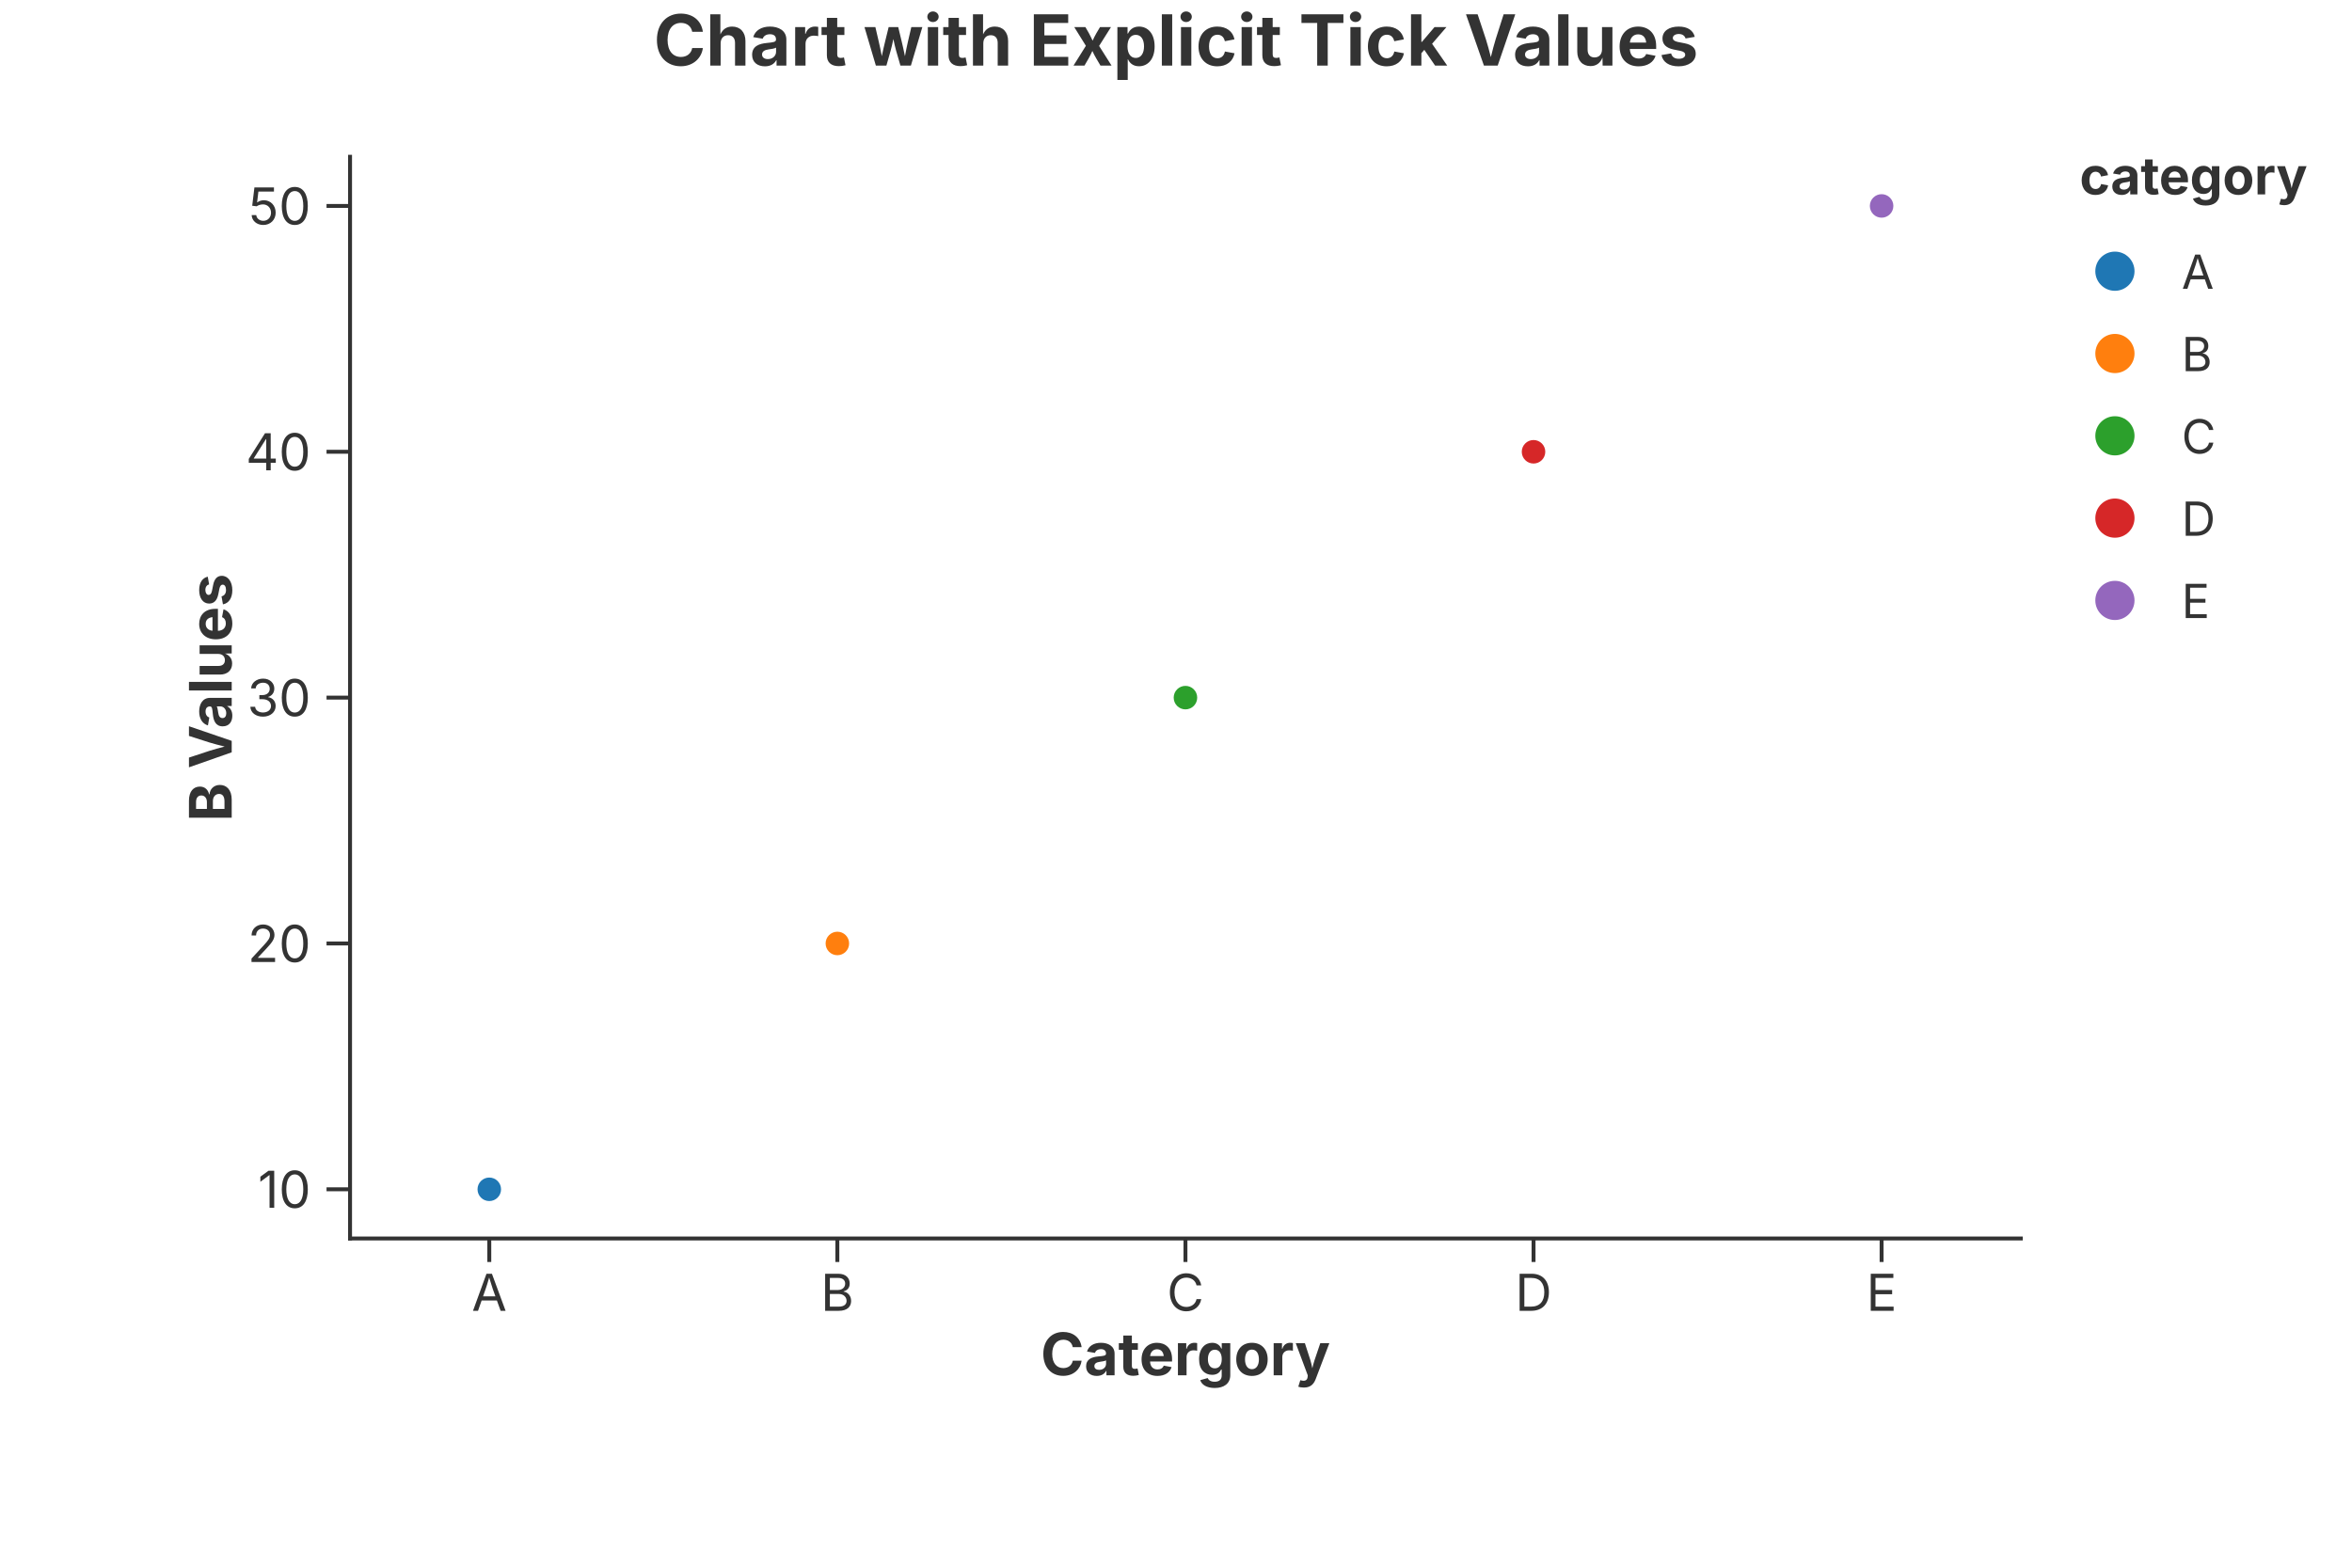
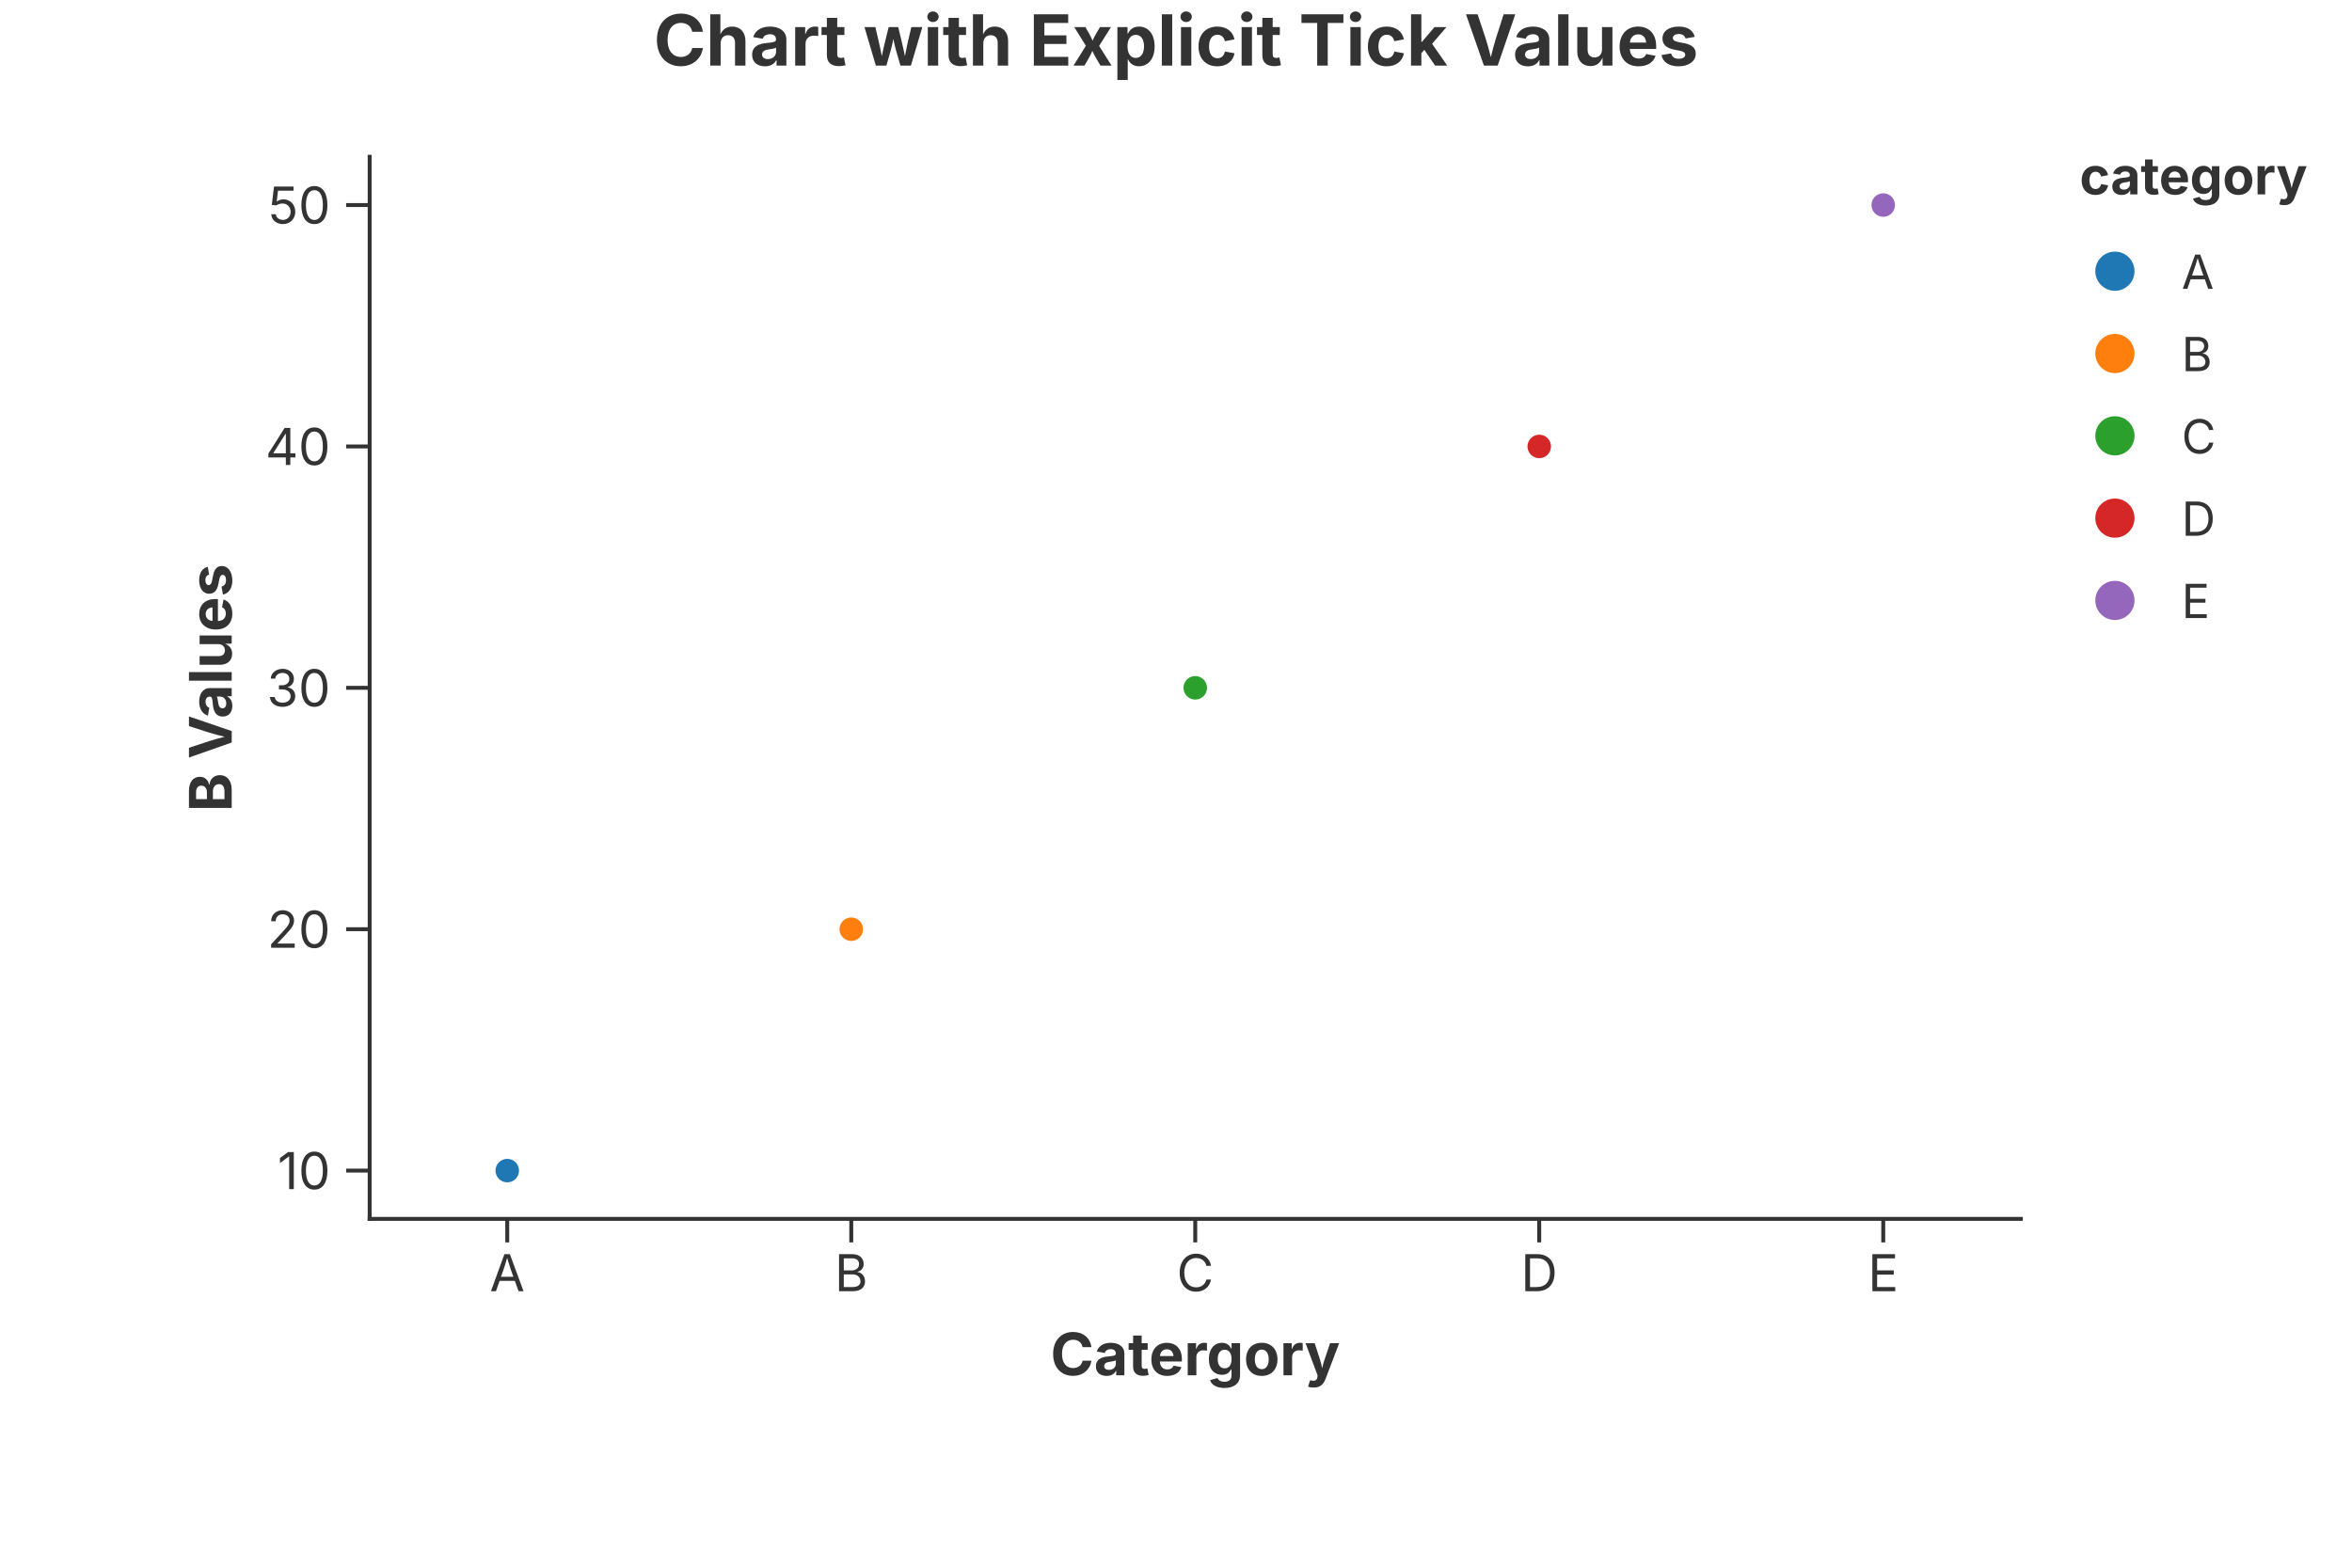
<svg xmlns="http://www.w3.org/2000/svg" width="600" height="400" viewBox="0 0 600 400">
  <rect width="100%" height="100%" fill="rgba(255,255,255,1.000)" />
  <text x="300.00" y="10.00" text-anchor="middle" dominant-baseline="middle" font-family="Inter, -apple-system, BlinkMacSystemFont, 'Segoe UI', Roboto, Helvetica, Arial, 'PingFang SC', 'Microsoft YaHei', Ubuntu, Cantarell, 'Noto Sans', sans-serif" font-size="18" fill="rgba(51,51,51,1.000)" font-weight="bold">Chart with Explicit Tick Values</text>
-   <line x1="89.30" y1="316.00" x2="515.52" y2="316.00" stroke="rgba(51,51,51,1.000)" stroke-width="1" stroke-linecap="square" />
-   <line x1="124.82" y1="316.00" x2="124.82" y2="322.00" stroke="rgba(51,51,51,1.000)" stroke-width="1.0" />
-   <text x="124.82" y="325.00" font-size="13" font-family="Inter, -apple-system, BlinkMacSystemFont, 'Segoe UI', Roboto, Helvetica, Arial, 'PingFang SC', 'Microsoft YaHei', Ubuntu, Cantarell, 'Noto Sans', sans-serif" fill="rgba(51,51,51,1.000)" text-anchor="middle" dominant-baseline="hanging">A</text>
-   <line x1="213.61" y1="316.00" x2="213.61" y2="322.00" stroke="rgba(51,51,51,1.000)" stroke-width="1.0" />
-   <text x="213.61" y="325.00" font-size="13" font-family="Inter, -apple-system, BlinkMacSystemFont, 'Segoe UI', Roboto, Helvetica, Arial, 'PingFang SC', 'Microsoft YaHei', Ubuntu, Cantarell, 'Noto Sans', sans-serif" fill="rgba(51,51,51,1.000)" text-anchor="middle" dominant-baseline="hanging">B</text>
-   <line x1="302.41" y1="316.00" x2="302.41" y2="322.00" stroke="rgba(51,51,51,1.000)" stroke-width="1.0" />
-   <text x="302.41" y="325.00" font-size="13" font-family="Inter, -apple-system, BlinkMacSystemFont, 'Segoe UI', Roboto, Helvetica, Arial, 'PingFang SC', 'Microsoft YaHei', Ubuntu, Cantarell, 'Noto Sans', sans-serif" fill="rgba(51,51,51,1.000)" text-anchor="middle" dominant-baseline="hanging">C</text>
-   <line x1="391.21" y1="316.00" x2="391.21" y2="322.00" stroke="rgba(51,51,51,1.000)" stroke-width="1.0" />
-   <text x="391.21" y="325.00" font-size="13" font-family="Inter, -apple-system, BlinkMacSystemFont, 'Segoe UI', Roboto, Helvetica, Arial, 'PingFang SC', 'Microsoft YaHei', Ubuntu, Cantarell, 'Noto Sans', sans-serif" fill="rgba(51,51,51,1.000)" text-anchor="middle" dominant-baseline="hanging">D</text>
-   <line x1="480.00" y1="316.00" x2="480.00" y2="322.00" stroke="rgba(51,51,51,1.000)" stroke-width="1.0" />
-   <text x="480.00" y="325.00" font-size="13" font-family="Inter, -apple-system, BlinkMacSystemFont, 'Segoe UI', Roboto, Helvetica, Arial, 'PingFang SC', 'Microsoft YaHei', Ubuntu, Cantarell, 'Noto Sans', sans-serif" fill="rgba(51,51,51,1.000)" text-anchor="middle" dominant-baseline="hanging">E</text>
-   <text x="302.41" y="340.00" text-anchor="middle" font-size="15" font-family="Inter, -apple-system, BlinkMacSystemFont, 'Segoe UI', Roboto, Helvetica, Arial, 'PingFang SC', 'Microsoft YaHei', Ubuntu, Cantarell, 'Noto Sans', sans-serif" fill="rgba(51,51,51,1.000)" font-weight="bold" dominant-baseline="hanging">Catergory</text>
-   <line x1="89.30" y1="40.00" x2="89.30" y2="316.00" stroke="rgba(51,51,51,1.000)" stroke-width="1" stroke-linecap="square" />
-   <line x1="89.30" y1="303.45" x2="83.30" y2="303.45" stroke="rgba(51,51,51,1.000)" stroke-width="1.0" />
-   <text x="79.30" y="303.45" font-size="13" font-family="Inter, -apple-system, BlinkMacSystemFont, 'Segoe UI', Roboto, Helvetica, Arial, 'PingFang SC', 'Microsoft YaHei', Ubuntu, Cantarell, 'Noto Sans', sans-serif" fill="rgba(51,51,51,1.000)" text-anchor="end" dominant-baseline="central">10</text>
-   <line x1="89.30" y1="240.73" x2="83.30" y2="240.73" stroke="rgba(51,51,51,1.000)" stroke-width="1.0" />
-   <text x="79.30" y="240.73" font-size="13" font-family="Inter, -apple-system, BlinkMacSystemFont, 'Segoe UI', Roboto, Helvetica, Arial, 'PingFang SC', 'Microsoft YaHei', Ubuntu, Cantarell, 'Noto Sans', sans-serif" fill="rgba(51,51,51,1.000)" text-anchor="end" dominant-baseline="central">20</text>
-   <line x1="89.30" y1="178.00" x2="83.30" y2="178.00" stroke="rgba(51,51,51,1.000)" stroke-width="1.0" />
-   <text x="79.30" y="178.00" font-size="13" font-family="Inter, -apple-system, BlinkMacSystemFont, 'Segoe UI', Roboto, Helvetica, Arial, 'PingFang SC', 'Microsoft YaHei', Ubuntu, Cantarell, 'Noto Sans', sans-serif" fill="rgba(51,51,51,1.000)" text-anchor="end" dominant-baseline="central">30</text>
-   <line x1="89.30" y1="115.27" x2="83.30" y2="115.27" stroke="rgba(51,51,51,1.000)" stroke-width="1.0" />
-   <text x="79.30" y="115.27" font-size="13" font-family="Inter, -apple-system, BlinkMacSystemFont, 'Segoe UI', Roboto, Helvetica, Arial, 'PingFang SC', 'Microsoft YaHei', Ubuntu, Cantarell, 'Noto Sans', sans-serif" fill="rgba(51,51,51,1.000)" text-anchor="end" dominant-baseline="central">40</text>
-   <line x1="89.30" y1="52.55" x2="83.30" y2="52.55" stroke="rgba(51,51,51,1.000)" stroke-width="1.0" />
-   <text x="79.30" y="52.55" font-size="13" font-family="Inter, -apple-system, BlinkMacSystemFont, 'Segoe UI', Roboto, Helvetica, Arial, 'PingFang SC', 'Microsoft YaHei', Ubuntu, Cantarell, 'Noto Sans', sans-serif" fill="rgba(51,51,51,1.000)" text-anchor="end" dominant-baseline="central">50</text>
-   <text x="53.50" y="178.00" text-anchor="middle" font-size="15" font-family="Inter, -apple-system, BlinkMacSystemFont, 'Segoe UI', Roboto, Helvetica, Arial, 'PingFang SC', 'Microsoft YaHei', Ubuntu, Cantarell, 'Noto Sans', sans-serif" fill="rgba(51,51,51,1.000)" font-weight="bold" transform="rotate(-90, 53.50, 178.00)" dominant-baseline="middle">B Values</text>
+   <line x1="94.30" y1="311.00" x2="515.52" y2="311.00" stroke="rgba(51,51,51,1.000)" stroke-width="1" stroke-linecap="square" />
+   <line x1="129.40" y1="311.00" x2="129.40" y2="317.00" stroke="rgba(51,51,51,1.000)" stroke-width="1.0" />
+   <text x="129.40" y="320.00" font-size="13" font-family="Inter, -apple-system, BlinkMacSystemFont, 'Segoe UI', Roboto, Helvetica, Arial, 'PingFang SC', 'Microsoft YaHei', Ubuntu, Cantarell, 'Noto Sans', sans-serif" fill="rgba(51,51,51,1.000)" text-anchor="middle" dominant-baseline="hanging">A</text>
+   <line x1="217.16" y1="311.00" x2="217.16" y2="317.00" stroke="rgba(51,51,51,1.000)" stroke-width="1.0" />
+   <text x="217.16" y="320.00" font-size="13" font-family="Inter, -apple-system, BlinkMacSystemFont, 'Segoe UI', Roboto, Helvetica, Arial, 'PingFang SC', 'Microsoft YaHei', Ubuntu, Cantarell, 'Noto Sans', sans-serif" fill="rgba(51,51,51,1.000)" text-anchor="middle" dominant-baseline="hanging">B</text>
+   <line x1="304.91" y1="311.00" x2="304.91" y2="317.00" stroke="rgba(51,51,51,1.000)" stroke-width="1.0" />
+   <text x="304.91" y="320.00" font-size="13" font-family="Inter, -apple-system, BlinkMacSystemFont, 'Segoe UI', Roboto, Helvetica, Arial, 'PingFang SC', 'Microsoft YaHei', Ubuntu, Cantarell, 'Noto Sans', sans-serif" fill="rgba(51,51,51,1.000)" text-anchor="middle" dominant-baseline="hanging">C</text>
+   <line x1="392.66" y1="311.00" x2="392.66" y2="317.00" stroke="rgba(51,51,51,1.000)" stroke-width="1.0" />
+   <text x="392.66" y="320.00" font-size="13" font-family="Inter, -apple-system, BlinkMacSystemFont, 'Segoe UI', Roboto, Helvetica, Arial, 'PingFang SC', 'Microsoft YaHei', Ubuntu, Cantarell, 'Noto Sans', sans-serif" fill="rgba(51,51,51,1.000)" text-anchor="middle" dominant-baseline="hanging">D</text>
+   <line x1="480.42" y1="311.00" x2="480.42" y2="317.00" stroke="rgba(51,51,51,1.000)" stroke-width="1.0" />
+   <text x="480.42" y="320.00" font-size="13" font-family="Inter, -apple-system, BlinkMacSystemFont, 'Segoe UI', Roboto, Helvetica, Arial, 'PingFang SC', 'Microsoft YaHei', Ubuntu, Cantarell, 'Noto Sans', sans-serif" fill="rgba(51,51,51,1.000)" text-anchor="middle" dominant-baseline="hanging">E</text>
+   <text x="304.91" y="340.00" text-anchor="middle" font-size="15" font-family="Inter, -apple-system, BlinkMacSystemFont, 'Segoe UI', Roboto, Helvetica, Arial, 'PingFang SC', 'Microsoft YaHei', Ubuntu, Cantarell, 'Noto Sans', sans-serif" fill="rgba(51,51,51,1.000)" font-weight="bold" dominant-baseline="hanging">Catergory</text>
+   <line x1="94.30" y1="40.00" x2="94.30" y2="311.00" stroke="rgba(51,51,51,1.000)" stroke-width="1" stroke-linecap="square" />
+   <line x1="94.30" y1="298.68" x2="88.30" y2="298.68" stroke="rgba(51,51,51,1.000)" stroke-width="1.0" />
+   <text x="84.30" y="298.68" font-size="13" font-family="Inter, -apple-system, BlinkMacSystemFont, 'Segoe UI', Roboto, Helvetica, Arial, 'PingFang SC', 'Microsoft YaHei', Ubuntu, Cantarell, 'Noto Sans', sans-serif" fill="rgba(51,51,51,1.000)" text-anchor="end" dominant-baseline="central">10</text>
+   <line x1="94.30" y1="237.09" x2="88.30" y2="237.09" stroke="rgba(51,51,51,1.000)" stroke-width="1.0" />
+   <text x="84.30" y="237.09" font-size="13" font-family="Inter, -apple-system, BlinkMacSystemFont, 'Segoe UI', Roboto, Helvetica, Arial, 'PingFang SC', 'Microsoft YaHei', Ubuntu, Cantarell, 'Noto Sans', sans-serif" fill="rgba(51,51,51,1.000)" text-anchor="end" dominant-baseline="central">20</text>
+   <line x1="94.30" y1="175.50" x2="88.30" y2="175.50" stroke="rgba(51,51,51,1.000)" stroke-width="1.0" />
+   <text x="84.30" y="175.50" font-size="13" font-family="Inter, -apple-system, BlinkMacSystemFont, 'Segoe UI', Roboto, Helvetica, Arial, 'PingFang SC', 'Microsoft YaHei', Ubuntu, Cantarell, 'Noto Sans', sans-serif" fill="rgba(51,51,51,1.000)" text-anchor="end" dominant-baseline="central">30</text>
+   <line x1="94.30" y1="113.91" x2="88.30" y2="113.91" stroke="rgba(51,51,51,1.000)" stroke-width="1.0" />
+   <text x="84.30" y="113.91" font-size="13" font-family="Inter, -apple-system, BlinkMacSystemFont, 'Segoe UI', Roboto, Helvetica, Arial, 'PingFang SC', 'Microsoft YaHei', Ubuntu, Cantarell, 'Noto Sans', sans-serif" fill="rgba(51,51,51,1.000)" text-anchor="end" dominant-baseline="central">40</text>
+   <line x1="94.30" y1="52.32" x2="88.30" y2="52.32" stroke="rgba(51,51,51,1.000)" stroke-width="1.0" />
+   <text x="84.30" y="52.32" font-size="13" font-family="Inter, -apple-system, BlinkMacSystemFont, 'Segoe UI', Roboto, Helvetica, Arial, 'PingFang SC', 'Microsoft YaHei', Ubuntu, Cantarell, 'Noto Sans', sans-serif" fill="rgba(51,51,51,1.000)" text-anchor="end" dominant-baseline="central">50</text>
+   <text x="53.50" y="175.50" text-anchor="middle" font-size="15" font-family="Inter, -apple-system, BlinkMacSystemFont, 'Segoe UI', Roboto, Helvetica, Arial, 'PingFang SC', 'Microsoft YaHei', Ubuntu, Cantarell, 'Noto Sans', sans-serif" fill="rgba(51,51,51,1.000)" font-weight="bold" transform="rotate(-90, 53.50, 175.50)" dominant-baseline="middle">B Values</text>
  <defs>
    <clipPath id="plot-clip-area">
-       <rect x="89.300" y="40.000" width="426.220" height="276.000" />
+       <rect x="94.300" y="40.000" width="421.220" height="271.000" />
    </clipPath>
  </defs>
-   <circle cx="124.818" cy="303.455" r="3.000" fill="rgba(31,119,180,1.000)" stroke="none" stroke-width="0.000" fill-opacity="1.000" stroke-opacity="1.000" clip-path="url(#plot-clip-area)" />
-   <circle cx="213.614" cy="240.727" r="3.000" fill="rgba(255,127,14,1.000)" stroke="none" stroke-width="0.000" fill-opacity="1.000" stroke-opacity="1.000" clip-path="url(#plot-clip-area)" />
-   <circle cx="302.410" cy="178.000" r="3.000" fill="rgba(44,160,44,1.000)" stroke="none" stroke-width="0.000" fill-opacity="1.000" stroke-opacity="1.000" clip-path="url(#plot-clip-area)" />
-   <circle cx="391.206" cy="115.273" r="3.000" fill="rgba(214,39,40,1.000)" stroke="none" stroke-width="0.000" fill-opacity="1.000" stroke-opacity="1.000" clip-path="url(#plot-clip-area)" />
-   <circle cx="480.002" cy="52.545" r="3.000" fill="rgba(148,103,189,1.000)" stroke="none" stroke-width="0.000" fill-opacity="1.000" stroke-opacity="1.000" clip-path="url(#plot-clip-area)" />
+   <circle cx="129.402" cy="298.682" r="3.000" fill="rgba(31,119,180,1.000)" stroke="none" stroke-width="0.000" fill-opacity="1.000" stroke-opacity="1.000" clip-path="url(#plot-clip-area)" />
+   <circle cx="217.156" cy="237.091" r="3.000" fill="rgba(255,127,14,1.000)" stroke="none" stroke-width="0.000" fill-opacity="1.000" stroke-opacity="1.000" clip-path="url(#plot-clip-area)" />
+   <circle cx="304.910" cy="175.500" r="3.000" fill="rgba(44,160,44,1.000)" stroke="none" stroke-width="0.000" fill-opacity="1.000" stroke-opacity="1.000" clip-path="url(#plot-clip-area)" />
+   <circle cx="392.664" cy="113.909" r="3.000" fill="rgba(214,39,40,1.000)" stroke="none" stroke-width="0.000" fill-opacity="1.000" stroke-opacity="1.000" clip-path="url(#plot-clip-area)" />
+   <circle cx="480.418" cy="52.318" r="3.000" fill="rgba(148,103,189,1.000)" stroke="none" stroke-width="0.000" fill-opacity="1.000" stroke-opacity="1.000" clip-path="url(#plot-clip-area)" />
  <text x="530.520" y="49.600" font-size="13.2" font-family="Inter, -apple-system, BlinkMacSystemFont, 'Segoe UI', Roboto, Helvetica, Arial, 'PingFang SC', 'Microsoft YaHei', Ubuntu, Cantarell, 'Noto Sans', sans-serif" fill="rgba(51,51,51,1.000)" fill-opacity="1.000" text-anchor="start" font-weight="bold">category</text>
  <circle cx="539.520" cy="69.200" r="5.000" fill="rgba(31,119,180,1.000)" stroke="none" stroke-width="0.000" fill-opacity="1.000" stroke-opacity="1.000" />
  <text x="556.520" y="73.700" font-size="12.0" font-family="Inter, -apple-system, BlinkMacSystemFont, 'Segoe UI', Roboto, Helvetica, Arial, 'PingFang SC', 'Microsoft YaHei', Ubuntu, Cantarell, 'Noto Sans', sans-serif" fill="rgba(51,51,51,1.000)" fill-opacity="1.000" text-anchor="start" font-weight="normal">A</text>
  <circle cx="539.520" cy="90.200" r="5.000" fill="rgba(255,127,14,1.000)" stroke="none" stroke-width="0.000" fill-opacity="1.000" stroke-opacity="1.000" />
  <text x="556.520" y="94.700" font-size="12.0" font-family="Inter, -apple-system, BlinkMacSystemFont, 'Segoe UI', Roboto, Helvetica, Arial, 'PingFang SC', 'Microsoft YaHei', Ubuntu, Cantarell, 'Noto Sans', sans-serif" fill="rgba(51,51,51,1.000)" fill-opacity="1.000" text-anchor="start" font-weight="normal">B</text>
  <circle cx="539.520" cy="111.200" r="5.000" fill="rgba(44,160,44,1.000)" stroke="none" stroke-width="0.000" fill-opacity="1.000" stroke-opacity="1.000" />
  <text x="556.520" y="115.700" font-size="12.0" font-family="Inter, -apple-system, BlinkMacSystemFont, 'Segoe UI', Roboto, Helvetica, Arial, 'PingFang SC', 'Microsoft YaHei', Ubuntu, Cantarell, 'Noto Sans', sans-serif" fill="rgba(51,51,51,1.000)" fill-opacity="1.000" text-anchor="start" font-weight="normal">C</text>
  <circle cx="539.520" cy="132.200" r="5.000" fill="rgba(214,39,40,1.000)" stroke="none" stroke-width="0.000" fill-opacity="1.000" stroke-opacity="1.000" />
  <text x="556.520" y="136.700" font-size="12.0" font-family="Inter, -apple-system, BlinkMacSystemFont, 'Segoe UI', Roboto, Helvetica, Arial, 'PingFang SC', 'Microsoft YaHei', Ubuntu, Cantarell, 'Noto Sans', sans-serif" fill="rgba(51,51,51,1.000)" fill-opacity="1.000" text-anchor="start" font-weight="normal">D</text>
  <circle cx="539.520" cy="153.200" r="5.000" fill="rgba(148,103,189,1.000)" stroke="none" stroke-width="0.000" fill-opacity="1.000" stroke-opacity="1.000" />
  <text x="556.520" y="157.700" font-size="12.0" font-family="Inter, -apple-system, BlinkMacSystemFont, 'Segoe UI', Roboto, Helvetica, Arial, 'PingFang SC', 'Microsoft YaHei', Ubuntu, Cantarell, 'Noto Sans', sans-serif" fill="rgba(51,51,51,1.000)" fill-opacity="1.000" text-anchor="start" font-weight="normal">E</text>
</svg>
